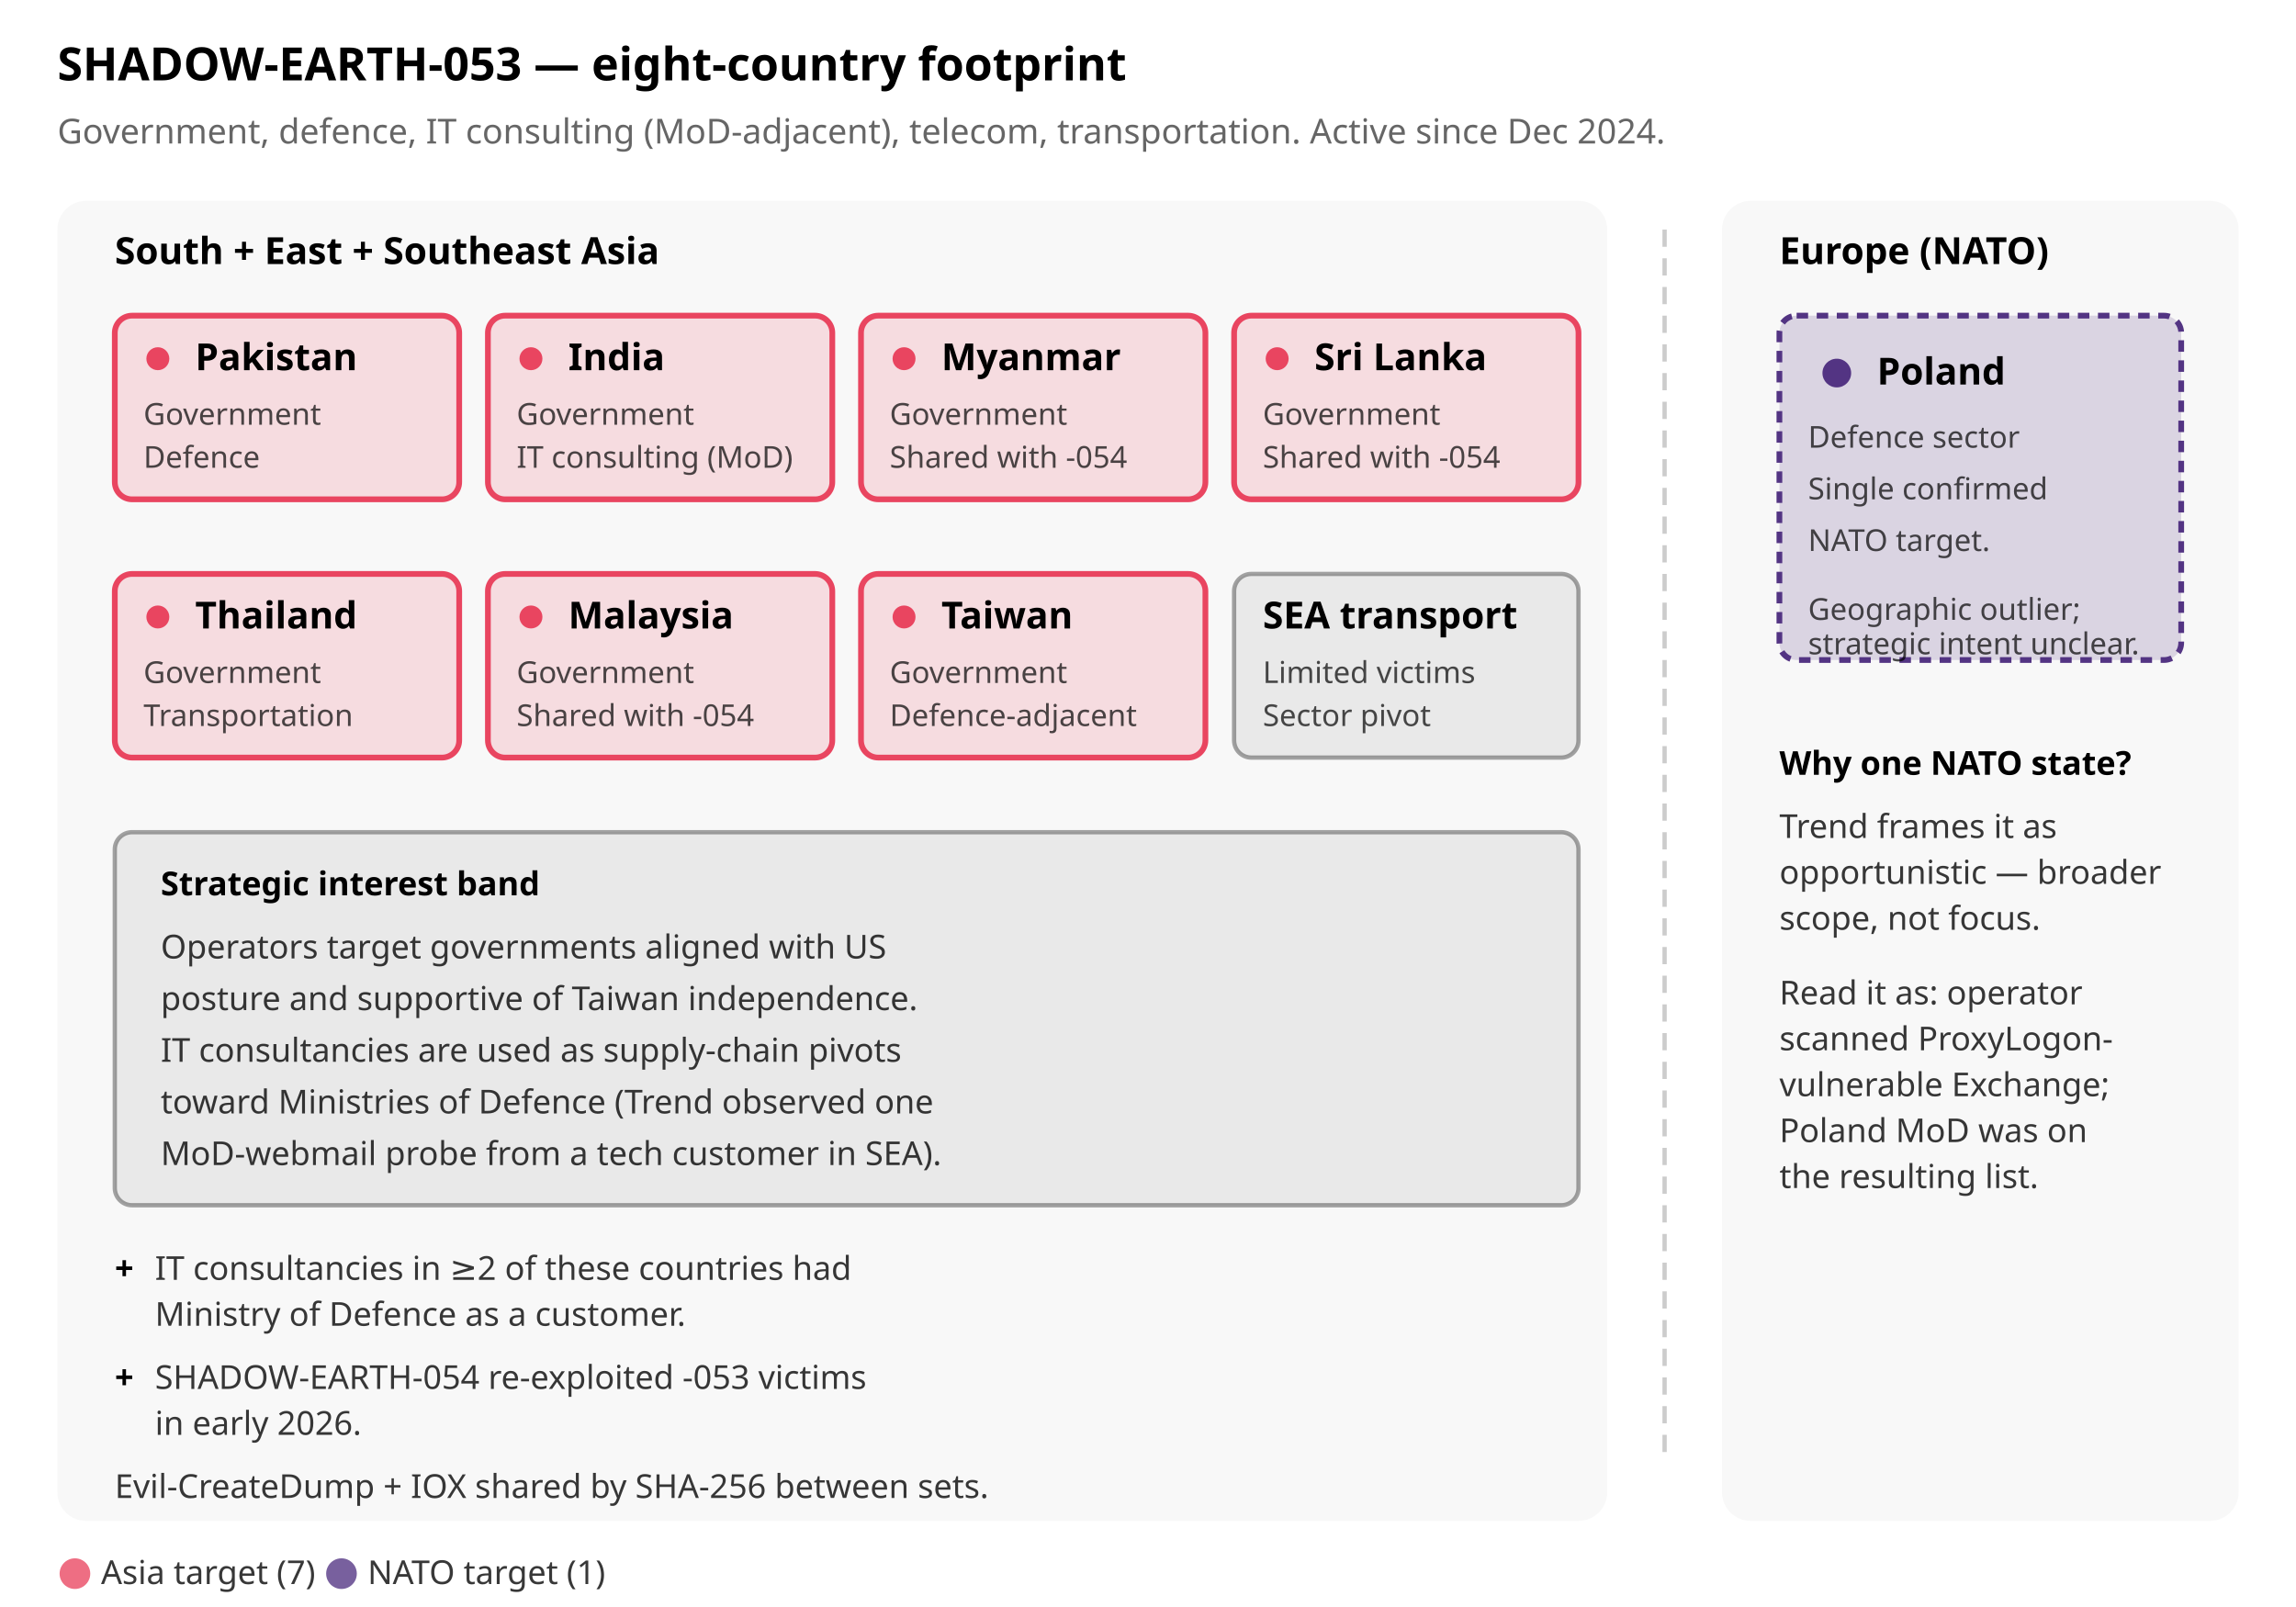
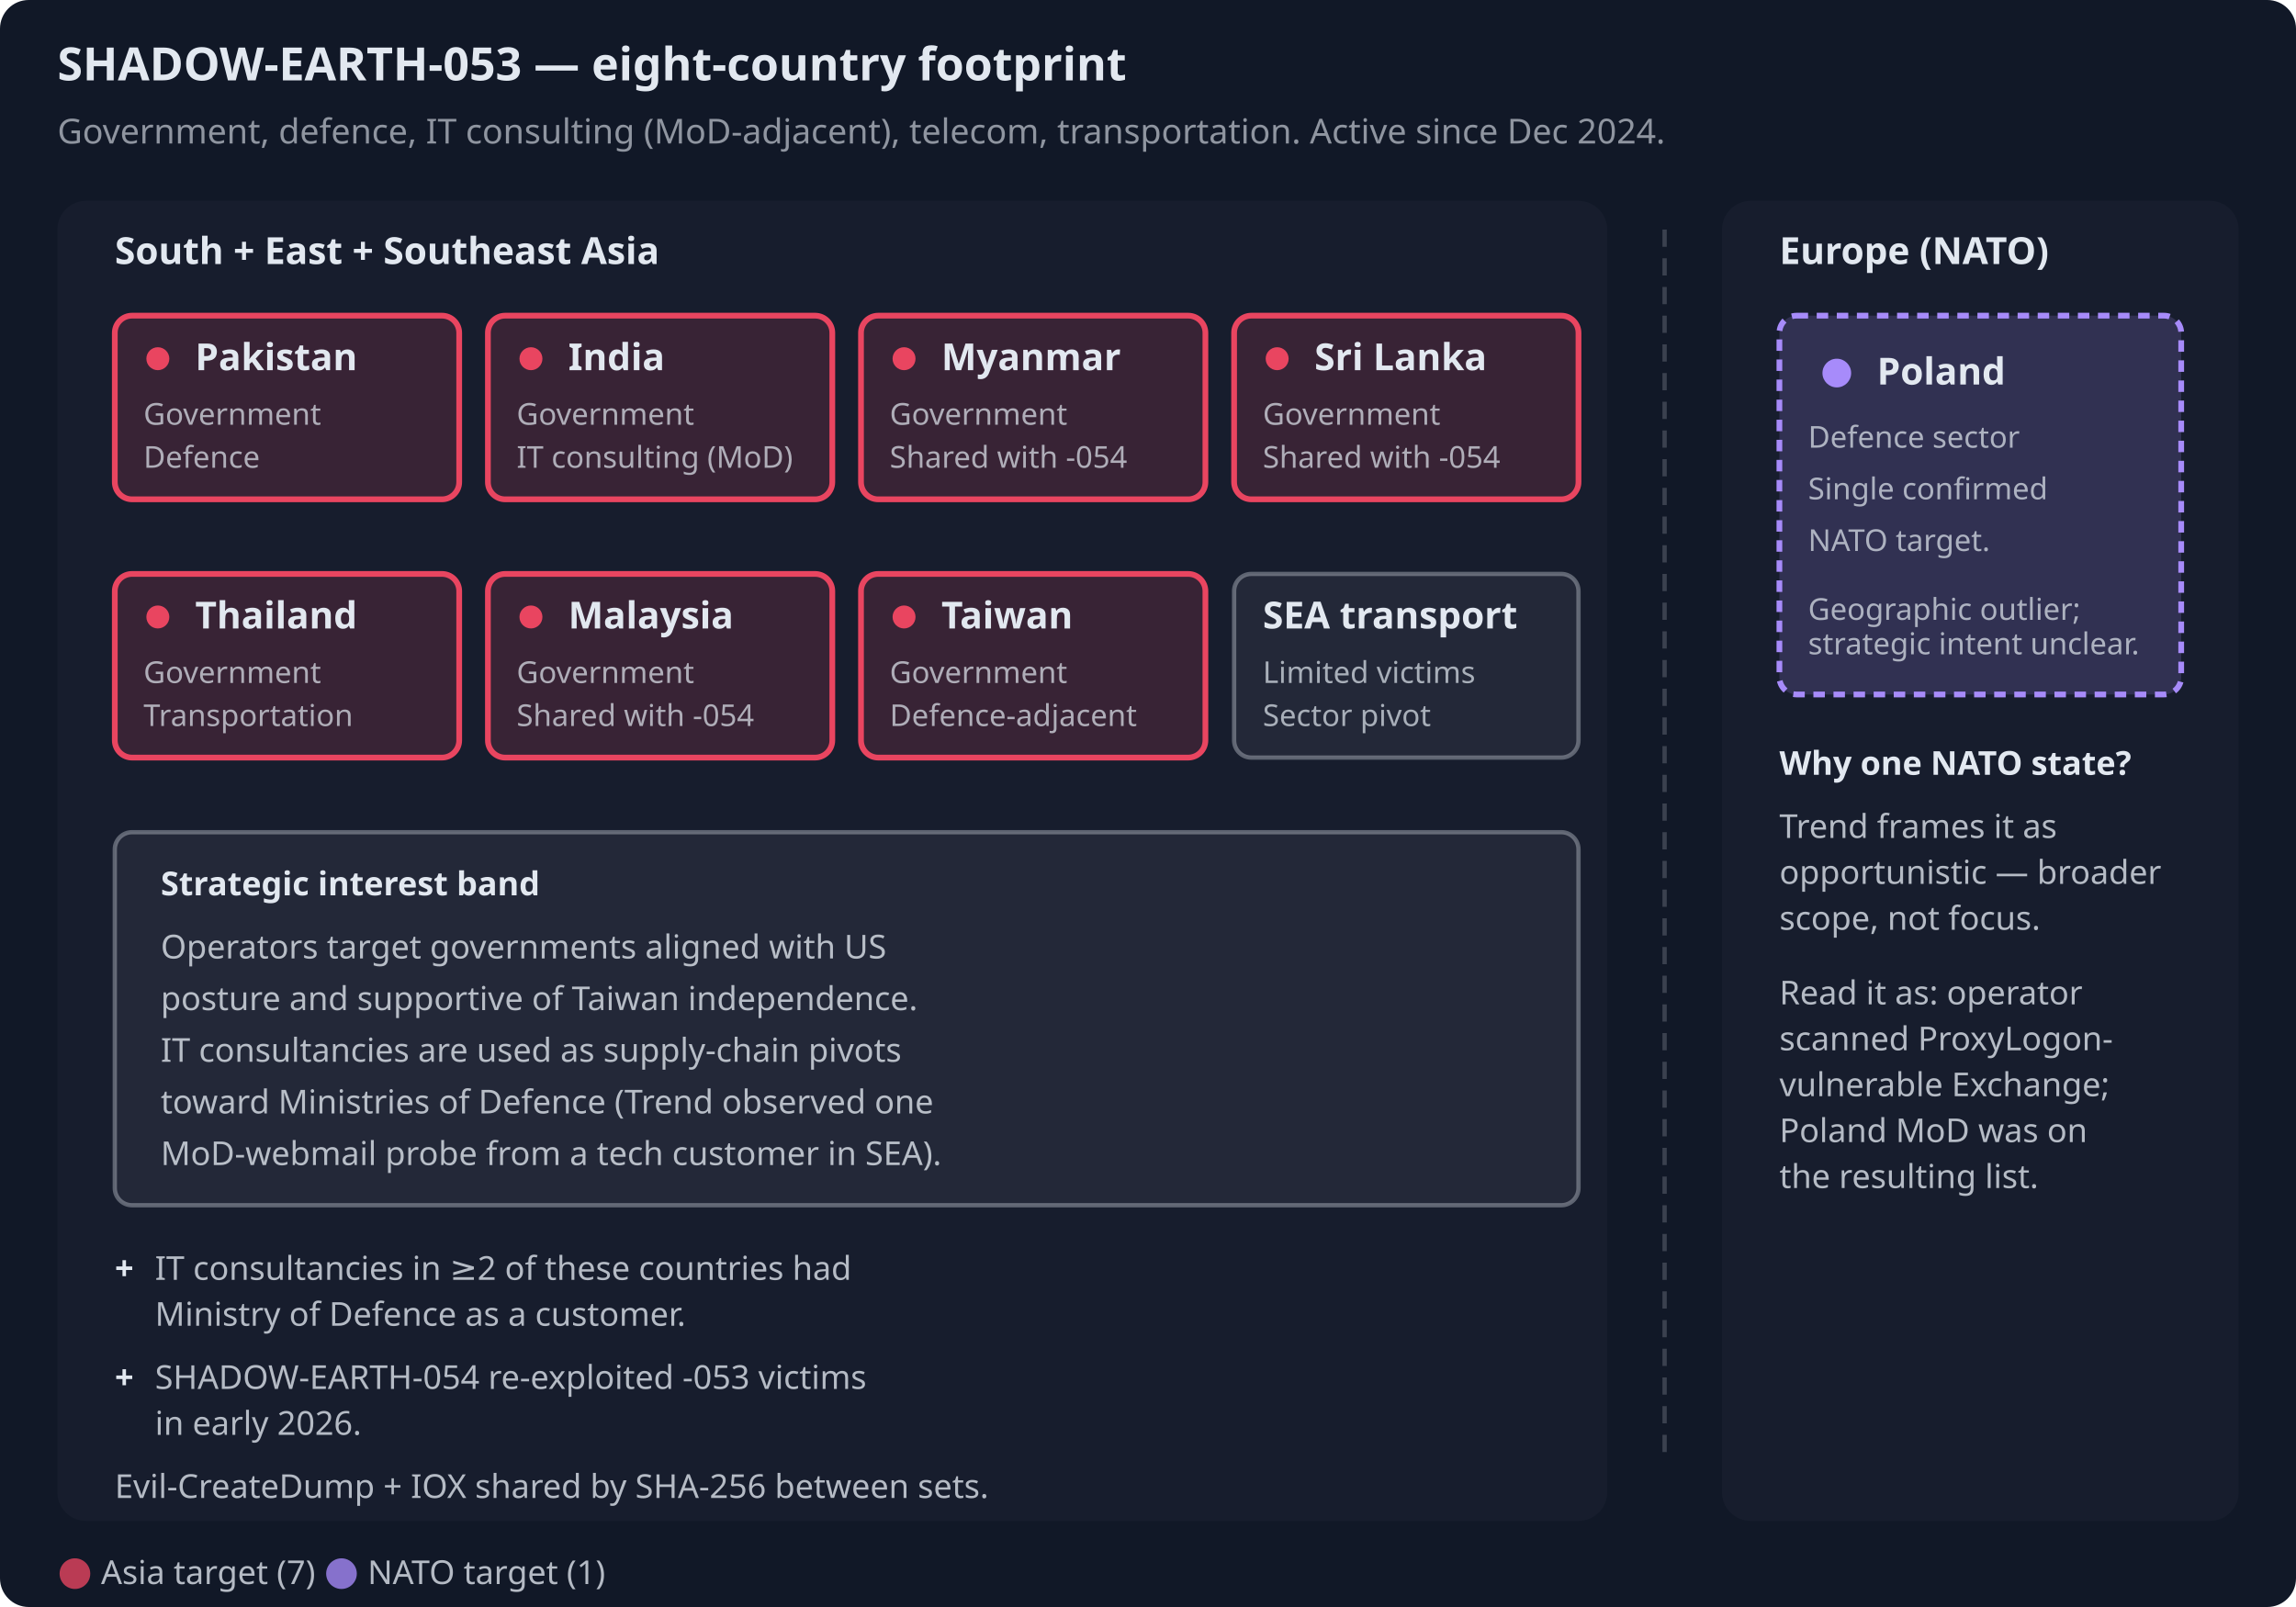
- <svg xmlns="http://www.w3.org/2000/svg" viewBox="0 0 800 560" width="100%" style="max-width: 800px; height: auto;" role="img" aria-label="SHADOW-EARTH-053 victimology — eight country footprint across South, East and Southeast Asia plus Poland (NATO)">
+ <svg xmlns="http://www.w3.org/2000/svg" viewBox="0 0 800 560" width="100%" style="max-width: 800px; height: auto; color: #e2e8f0;" role="img" aria-label="SHADOW-EARTH-053 victimology — eight country footprint across South, East and Southeast Asia plus Poland (NATO)">
  <style>
    .tile      { stroke: currentColor; stroke-opacity: 0.35; stroke-width: 1.5; fill: currentColor; fill-opacity: 0.06; rx: 6; }
    .tile-hit  { stroke: #e94560; stroke-width: 2; fill: #e94560; fill-opacity: 0.16; rx: 6; }
-     .tile-nato { stroke: #533483; stroke-width: 2; fill: #533483; fill-opacity: 0.18; rx: 6; stroke-dasharray: 4 3; }
+     .tile-nato { stroke: #a78bfa; stroke-width: 2; fill: #a78bfa; fill-opacity: 0.18; rx: 6; stroke-dasharray: 4 3; }
    .lane-bg   { fill: currentColor; fill-opacity: 0.03; rx: 10; }
    .label     { font: 600 13px ui-sans-serif, system-ui, sans-serif; fill: currentColor; }
    .sector    { font: 10.5px ui-sans-serif, system-ui, sans-serif; fill: currentColor; fill-opacity: 0.7; }
    .pin       { fill: #e94560; }
-     .pin-nato  { fill: #533483; }
+     .pin-nato  { fill: #a78bfa; }
    .title     { font: 600 16px ui-sans-serif, system-ui, sans-serif; fill: currentColor; }
    .subtitle  { font: 12px ui-sans-serif, system-ui, sans-serif; fill: currentColor; fill-opacity: 0.6; }
    .body      { font: 11.5px ui-sans-serif, system-ui, sans-serif; fill: currentColor; fill-opacity: 0.78; }
    .strong    { font: 600 11.5px ui-sans-serif, system-ui, sans-serif; fill: currentColor; }
    .divider   { stroke: currentColor; stroke-opacity: 0.2; stroke-width: 1.5; stroke-dasharray: 6 4; }
  </style>
+   <rect data-panel="bg" x="0" y="0" width="800" height="560" rx="10" fill="#111827" />
  <text x="20" y="28" class="title">SHADOW-EARTH-053 — eight-country footprint</text>
  <text x="20" y="50" class="subtitle">Government, defence, IT consulting (MoD-adjacent), telecom, transportation. Active since Dec 2024.</text>
  <rect class="lane-bg" x="20" y="70" width="540" height="460" />
  <text x="40" y="92" class="label">South + East + Southeast Asia</text>
  <rect class="tile-hit" x="40" y="110" width="120" height="64" />
  <circle class="pin" cx="55" cy="125" r="4" />
  <text x="68" y="129" class="label">Pakistan</text>
  <text x="50" y="148" class="sector">Government</text>
  <text x="50" y="163" class="sector">Defence</text>
  <rect class="tile-hit" x="170" y="110" width="120" height="64" />
  <circle class="pin" cx="185" cy="125" r="4" />
  <text x="198" y="129" class="label">India</text>
  <text x="180" y="148" class="sector">Government</text>
  <text x="180" y="163" class="sector">IT consulting (MoD)</text>
  <rect class="tile-hit" x="300" y="110" width="120" height="64" />
  <circle class="pin" cx="315" cy="125" r="4" />
  <text x="328" y="129" class="label">Myanmar</text>
  <text x="310" y="148" class="sector">Government</text>
  <text x="310" y="163" class="sector">Shared with -054</text>
  <rect class="tile-hit" x="430" y="110" width="120" height="64" />
  <circle class="pin" cx="445" cy="125" r="4" />
  <text x="458" y="129" class="label">Sri Lanka</text>
  <text x="440" y="148" class="sector">Government</text>
  <text x="440" y="163" class="sector">Shared with -054</text>
  <rect class="tile-hit" x="40" y="200" width="120" height="64" />
  <circle class="pin" cx="55" cy="215" r="4" />
  <text x="68" y="219" class="label">Thailand</text>
  <text x="50" y="238" class="sector">Government</text>
  <text x="50" y="253" class="sector">Transportation</text>
  <rect class="tile-hit" x="170" y="200" width="120" height="64" />
  <circle class="pin" cx="185" cy="215" r="4" />
  <text x="198" y="219" class="label">Malaysia</text>
  <text x="180" y="238" class="sector">Government</text>
  <text x="180" y="253" class="sector">Shared with -054</text>
  <rect class="tile-hit" x="300" y="200" width="120" height="64" />
  <circle class="pin" cx="315" cy="215" r="4" />
  <text x="328" y="219" class="label">Taiwan</text>
  <text x="310" y="238" class="sector">Government</text>
  <text x="310" y="253" class="sector">Defence-adjacent</text>
  <rect class="tile" x="430" y="200" width="120" height="64" />
  <text x="440" y="219" class="label">SEA transport</text>
  <text x="440" y="238" class="sector">Limited victims</text>
  <text x="440" y="253" class="sector">Sector pivot</text>
  <rect class="tile" x="40" y="290" width="510" height="130" />
  <text x="56" y="312" class="strong">Strategic interest band</text>
  <text x="56" y="334" class="body">Operators target governments aligned with US</text>
  <text x="56" y="352" class="body">posture and supportive of Taiwan independence.</text>
  <text x="56" y="370" class="body">IT consultancies are used as supply-chain pivots</text>
  <text x="56" y="388" class="body">toward Ministries of Defence (Trend observed one</text>
  <text x="56" y="406" class="body">MoD-webmail probe from a tech customer in SEA).</text>
  <text x="40" y="446" class="strong">+</text>
  <text x="54" y="446" class="body">IT consultancies in ≥2 of these countries had</text>
  <text x="54" y="462" class="body">Ministry of Defence as a customer.</text>
  <text x="40" y="484" class="strong">+</text>
  <text x="54" y="484" class="body">SHADOW-EARTH-054 re-exploited -053 victims</text>
  <text x="54" y="500" class="body">in early 2026.</text>
  <text x="40" y="522" class="body">Evil-CreateDump + IOX shared by SHA-256 between sets.</text>
  <line class="divider" x1="580" y1="80" x2="580" y2="510" />
  <rect class="lane-bg" x="600" y="70" width="180" height="460" />
  <text x="620" y="92" class="label">Europe (NATO)</text>
-   <rect class="tile-nato" x="620" y="110" width="140" height="120" />
+   <rect class="tile-nato" x="620" y="110" width="140" height="132" />
  <circle class="pin-nato" cx="640" cy="130" r="5" />
  <text x="654" y="134" class="label">Poland</text>
  <text x="630" y="156" class="sector">Defence sector</text>
  <text x="630" y="174" class="sector">Single confirmed</text>
  <text x="630" y="192" class="sector">NATO target.</text>
  <text x="630" y="216" class="sector">Geographic outlier;</text>
  <text x="630" y="228" class="sector">strategic intent unclear.</text>
  <text x="620" y="270" class="strong">Why one NATO state?</text>
  <text x="620" y="292" class="body">Trend frames it as</text>
  <text x="620" y="308" class="body">opportunistic — broader</text>
  <text x="620" y="324" class="body">scope, not focus.</text>
  <text x="620" y="350" class="body">Read it as: operator</text>
  <text x="620" y="366" class="body">scanned ProxyLogon-</text>
  <text x="620" y="382" class="body">vulnerable Exchange;</text>
  <text x="620" y="398" class="body">Poland MoD was on</text>
  <text x="620" y="414" class="body">the resulting list.</text>
  <text x="20" y="552" class="body">
    <tspan class="pin" font-size="14">●</tspan>  Asia target (7)    <tspan class="pin-nato" font-size="14">●</tspan>  NATO target (1)</text>
</svg>
